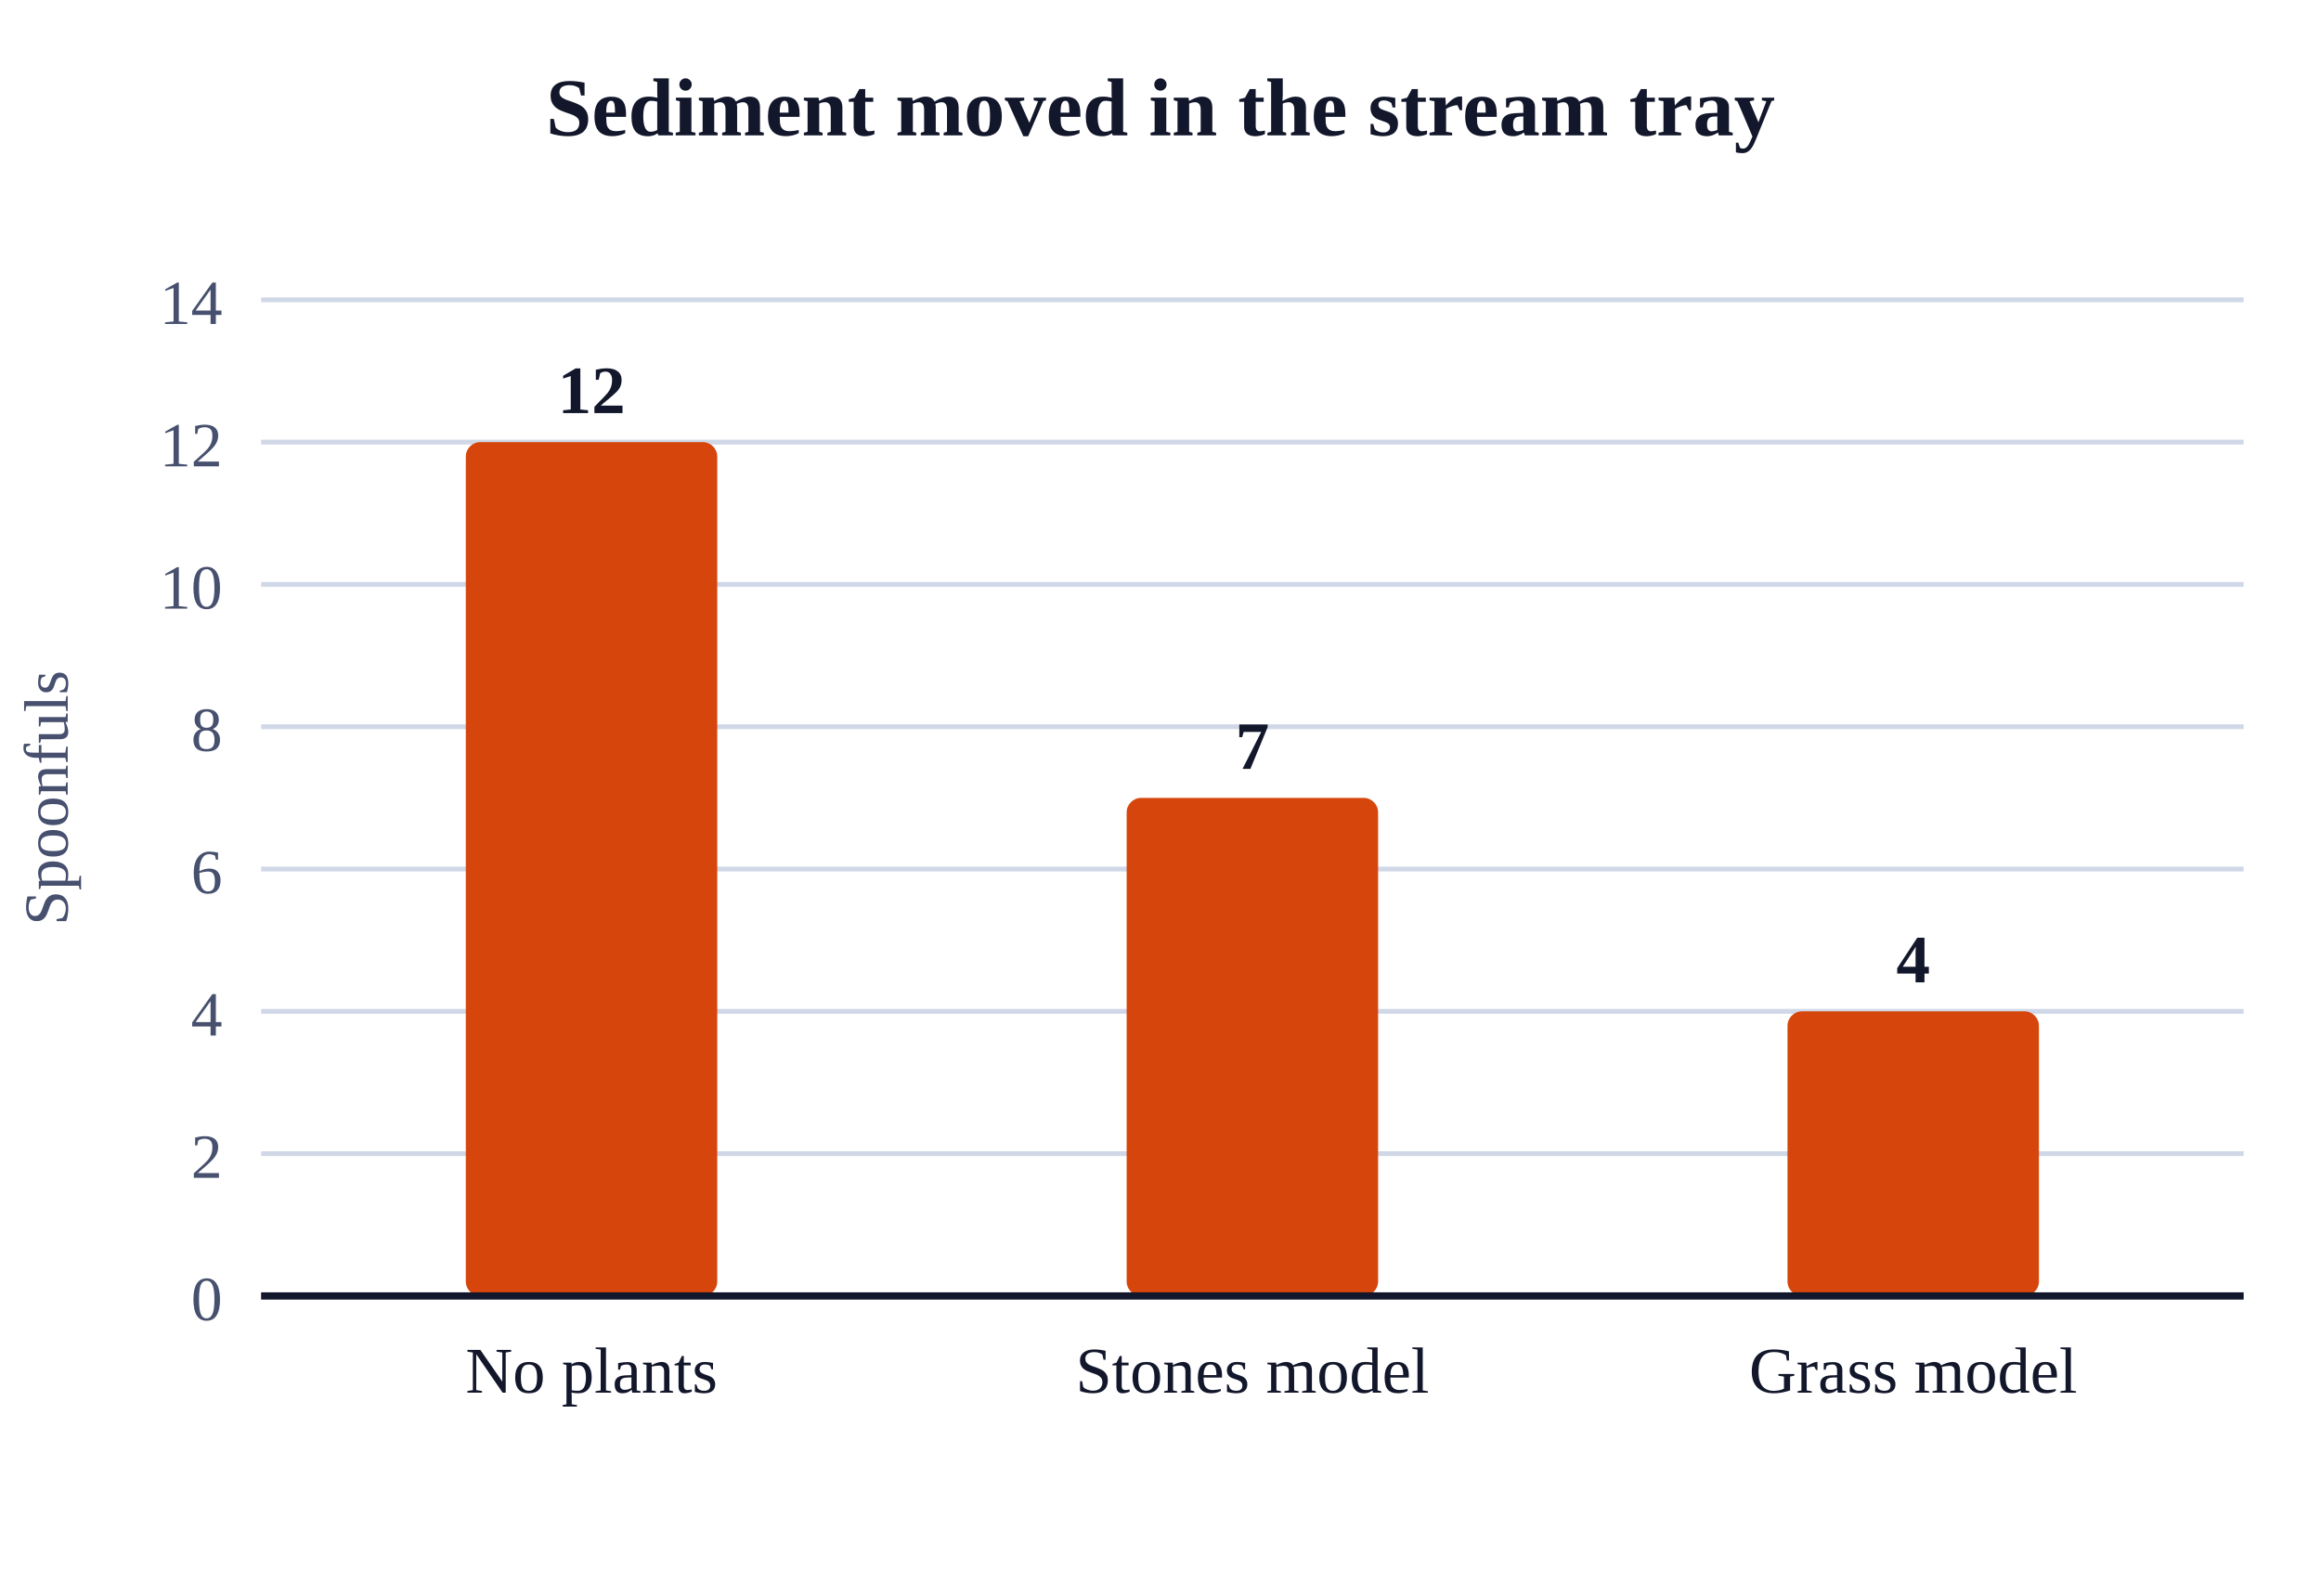
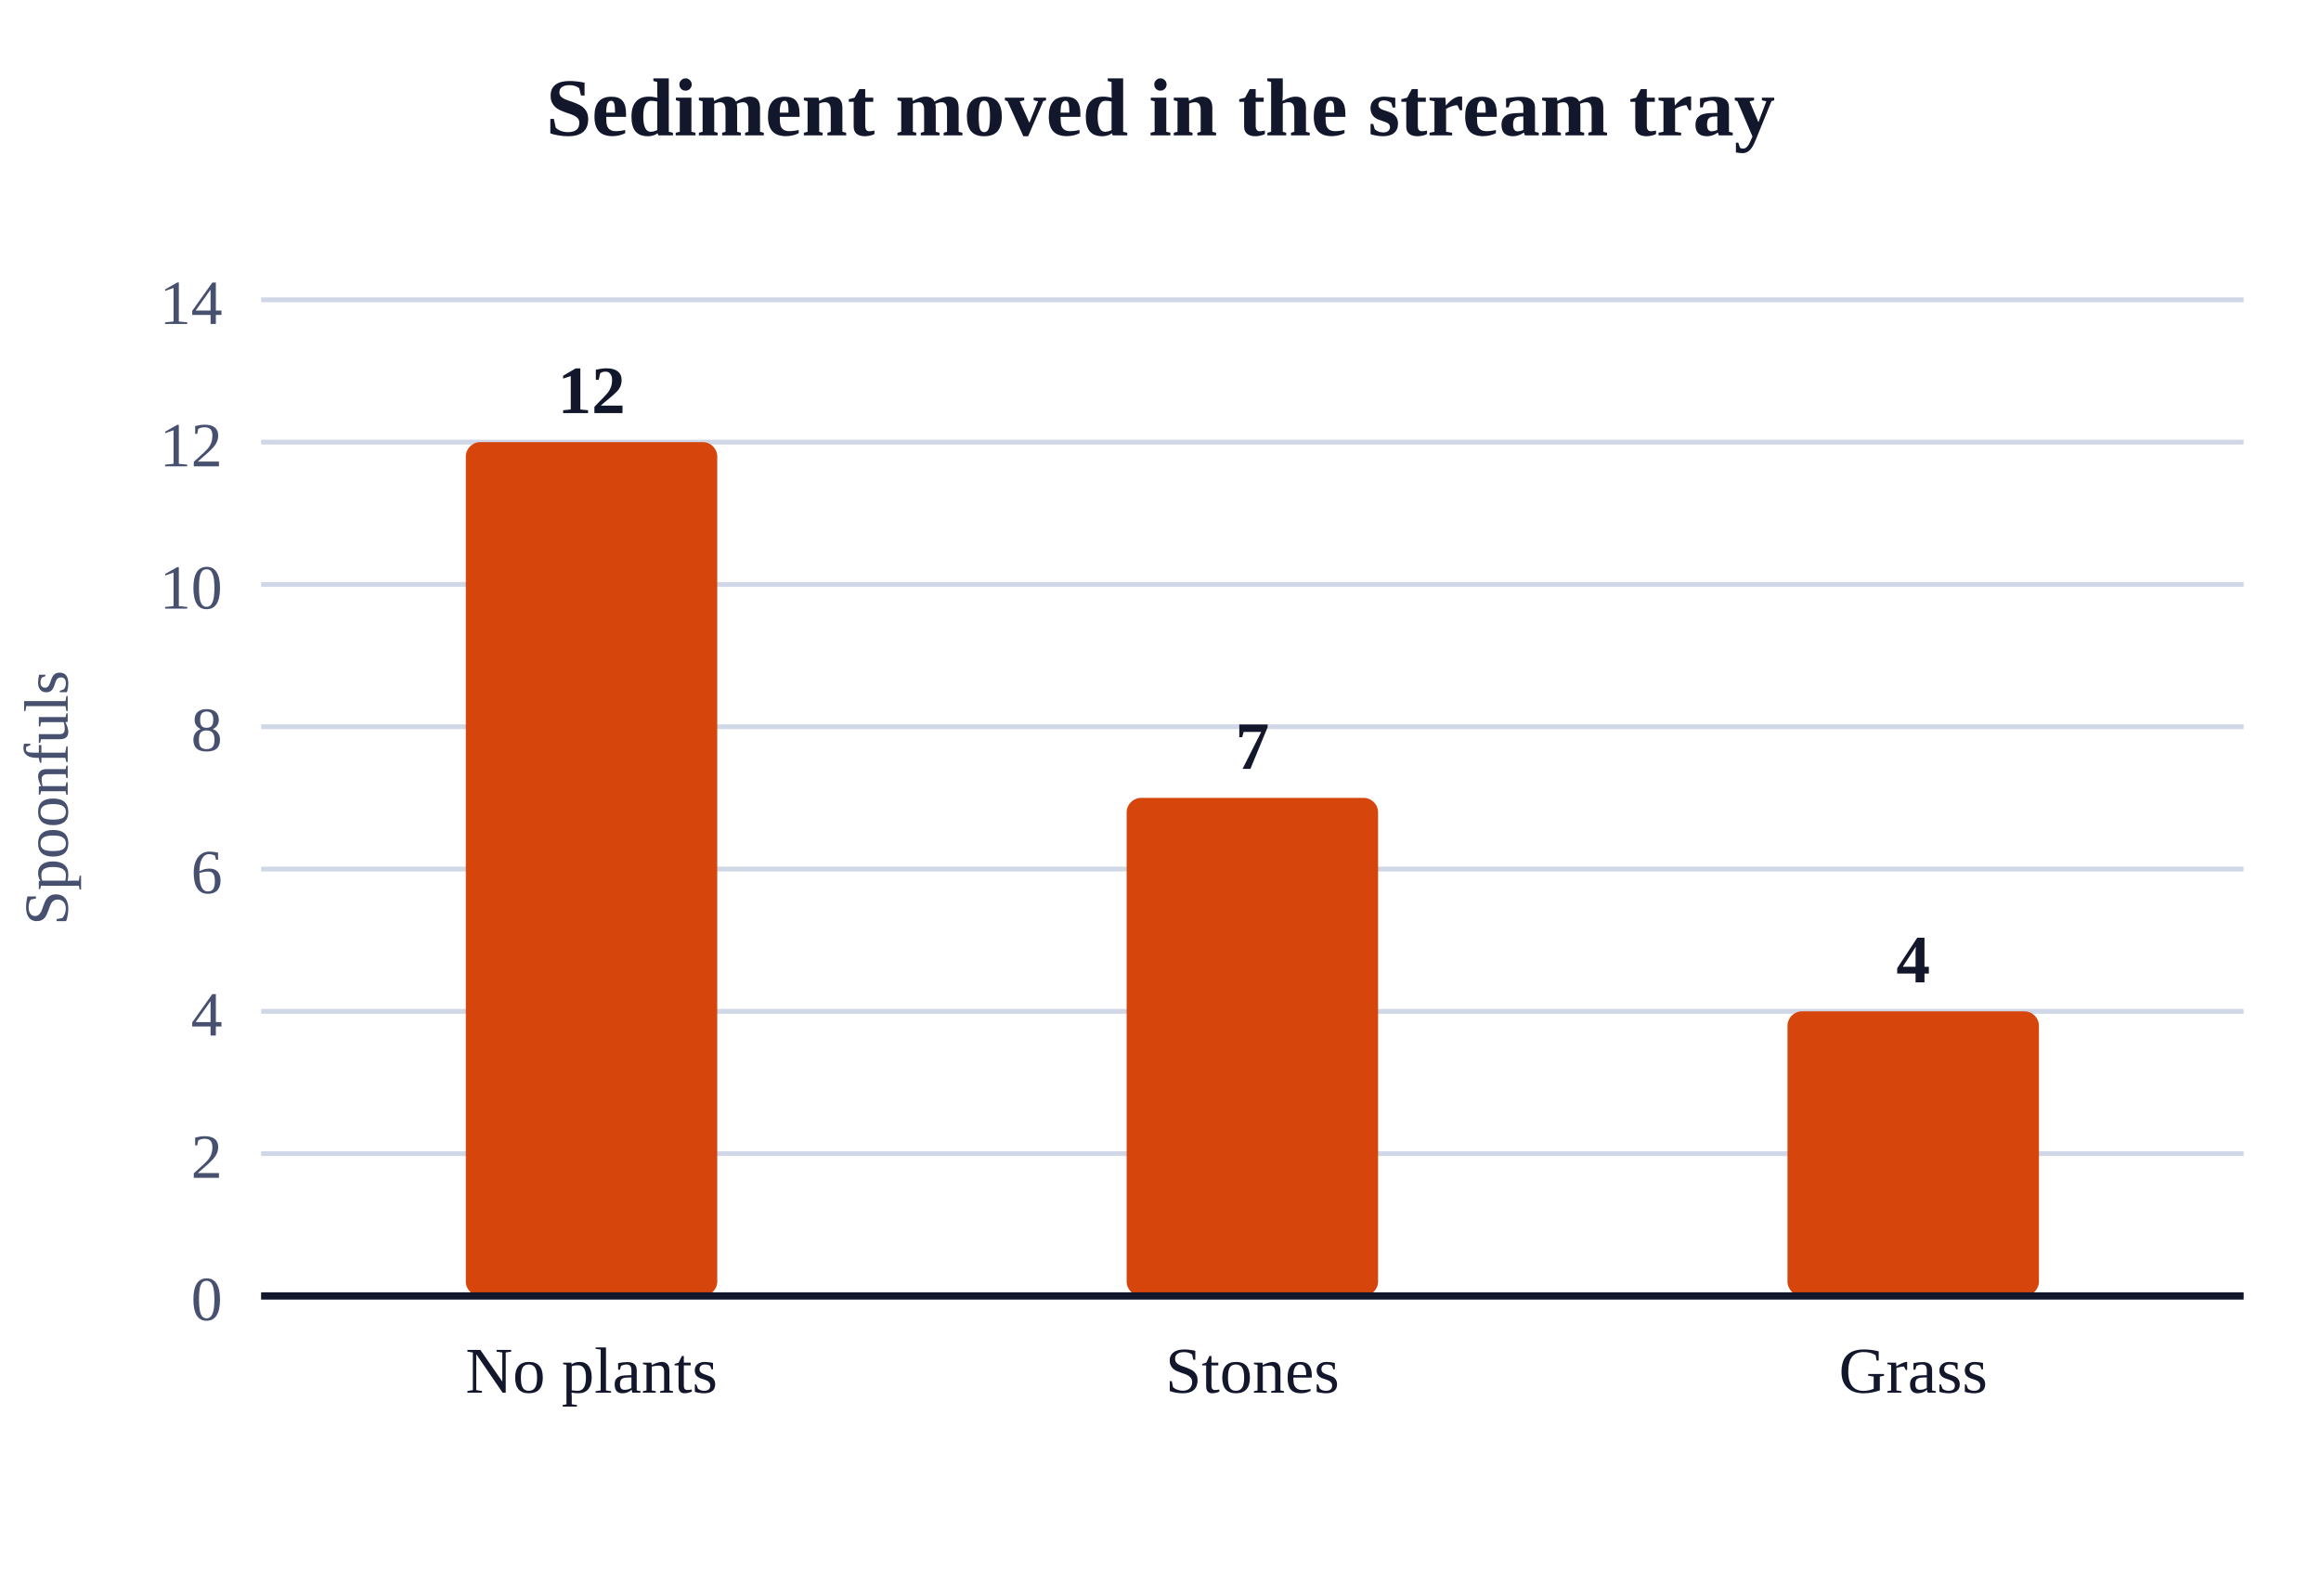
<svg xmlns="http://www.w3.org/2000/svg" class="k5i-svg" viewBox="0 0 480 330" role="img" aria-labelledby="g-54-sediment-t g-54-sediment-d" font-family="var(--font-body, system-ui, sans-serif)">
  <rect x="0" y="0" width="480" height="330" fill="var(--surface, #fff)" />
  <text x="240" y="28" text-anchor="middle" font-size="17" font-weight="700" fill="var(--ink, #12172B)">Sediment moved in the stream tray</text>
  <line x1="54" x2="464" y1="268" y2="268" stroke="var(--line, #D0D8E8)" stroke-width="1" />
  <text x="46" y="273" text-anchor="end" font-size="13" fill="var(--muted, #47506E)">0</text>
  <line x1="54" x2="464" y1="238.571" y2="238.571" stroke="var(--line, #D0D8E8)" stroke-width="1" />
  <text x="46" y="243.571" text-anchor="end" font-size="13" fill="var(--muted, #47506E)">2</text>
  <line x1="54" x2="464" y1="209.143" y2="209.143" stroke="var(--line, #D0D8E8)" stroke-width="1" />
  <text x="46" y="214.143" text-anchor="end" font-size="13" fill="var(--muted, #47506E)">4</text>
  <line x1="54" x2="464" y1="179.714" y2="179.714" stroke="var(--line, #D0D8E8)" stroke-width="1" />
  <text x="46" y="184.714" text-anchor="end" font-size="13" fill="var(--muted, #47506E)">6</text>
  <line x1="54" x2="464" y1="150.286" y2="150.286" stroke="var(--line, #D0D8E8)" stroke-width="1" />
  <text x="46" y="155.286" text-anchor="end" font-size="13" fill="var(--muted, #47506E)">8</text>
  <line x1="54" x2="464" y1="120.857" y2="120.857" stroke="var(--line, #D0D8E8)" stroke-width="1" />
  <text x="46" y="125.857" text-anchor="end" font-size="13" fill="var(--muted, #47506E)">10</text>
  <line x1="54" x2="464" y1="91.429" y2="91.429" stroke="var(--line, #D0D8E8)" stroke-width="1" />
  <text x="46" y="96.429" text-anchor="end" font-size="13" fill="var(--muted, #47506E)">12</text>
  <line x1="54" x2="464" y1="62" y2="62" stroke="var(--line, #D0D8E8)" stroke-width="1" />
  <text x="46" y="67" text-anchor="end" font-size="13" fill="var(--muted, #47506E)">14</text>
  <text transform="translate(14 165) rotate(-90)" text-anchor="middle" font-size="13" fill="var(--muted, #47506E)">Spoonfuls</text>
  <rect x="96.333" y="91.429" width="52" height="176.571" rx="3" fill="var(--absorb, #D6450B)" />
  <text x="122.333" y="85.429" text-anchor="middle" font-size="14" font-weight="700" fill="var(--ink, #12172B)">12</text>
  <text x="122.333" y="288" text-anchor="middle" font-size="13.5" fill="var(--ink, #12172B)">No plants</text>
  <rect x="233" y="165" width="52" height="103" rx="3" fill="var(--absorb, #D6450B)" />
  <text x="259" y="159" text-anchor="middle" font-size="14" font-weight="700" fill="var(--ink, #12172B)">7</text>
-   <text x="259" y="288" text-anchor="middle" font-size="13.5" fill="var(--ink, #12172B)">Stones model</text>
+   <text x="259" y="288" text-anchor="middle" font-size="13.5" fill="var(--ink, #12172B)">Stones</text>
  <rect x="369.667" y="209.143" width="52" height="58.857" rx="3" fill="var(--absorb, #D6450B)" />
  <text x="395.667" y="203.143" text-anchor="middle" font-size="14" font-weight="700" fill="var(--ink, #12172B)">4</text>
-   <text x="395.667" y="288" text-anchor="middle" font-size="13.5" fill="var(--ink, #12172B)">Grass model</text>
+   <text x="395.667" y="288" text-anchor="middle" font-size="13.5" fill="var(--ink, #12172B)">Grass</text>
  <line x1="54" x2="464" y1="268" y2="268" stroke="var(--ink, #12172B)" stroke-width="1.5" />
</svg>
